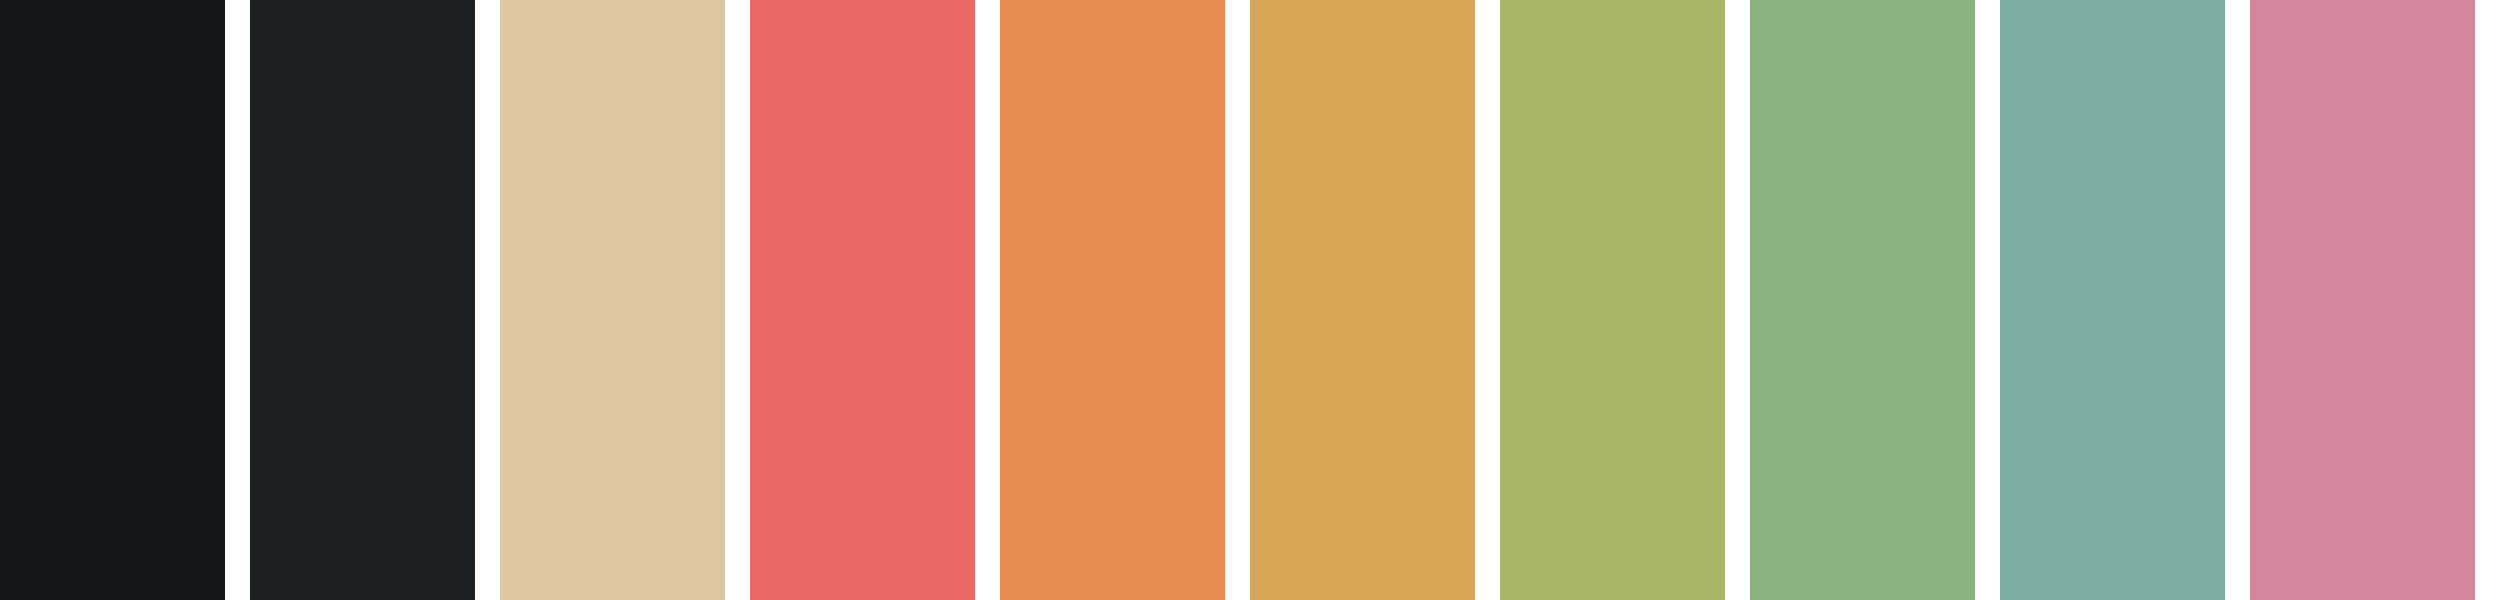
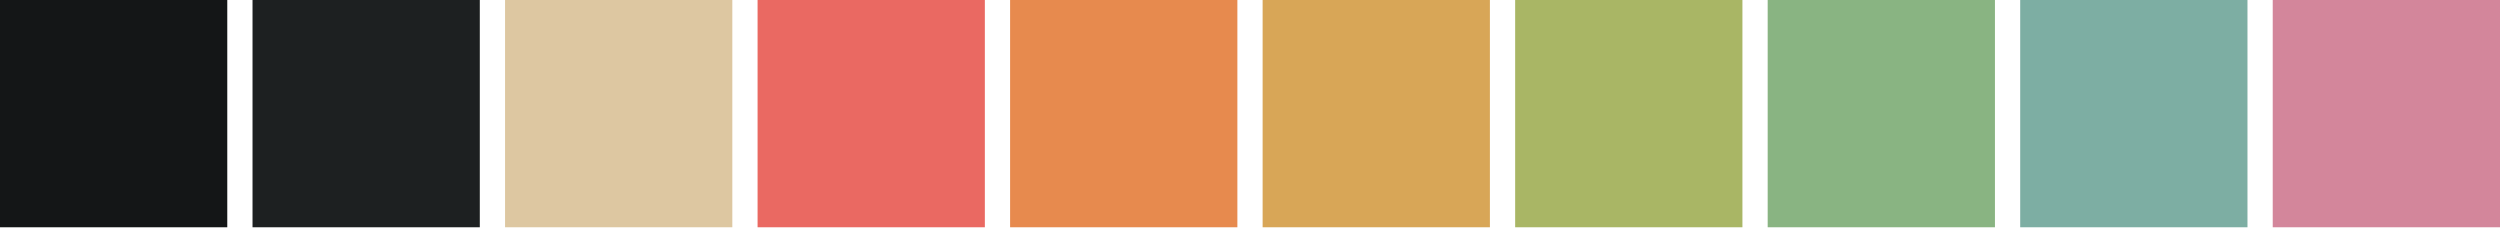
- <svg xmlns="http://www.w3.org/2000/svg" version="1.1" viewBox="0 0 500 120" xml:space="preserve">
-   <rect fill="#141617" x="0" y="0" width="45" height="120" />,
-   <rect fill="#1d2021" x="50" y="0" width="45" height="120" />,
-   <rect fill="#ddc7a1" x="100" y="0" width="45" height="120" />,
-   <rect fill="#ea6962" x="150" y="0" width="45" height="120" />,
-   <rect fill="#e78a4e" x="200" y="0" width="45" height="120" />,
-   <rect fill="#d8a657" x="250" y="0" width="45" height="120" />,
-   <rect fill="#a9b665" x="300" y="0" width="45" height="120" />,
-   <rect fill="#89b482" x="350" y="0" width="45" height="120" />,
-   <rect fill="#7daea3" x="400" y="0" width="45" height="120" />,
-   <rect fill="#d3869b" x="450" y="0" width="45" height="120" />
+ <svg xmlns="http://www.w3.org/2000/svg" version="1.1" viewBox="0 0 495 45" xml:space="preserve">
+   <rect fill="#141617" x="0" y="0" width="45" height="45" />,
+   <rect fill="#1d2021" x="50" y="0" width="45" height="45" />,
+   <rect fill="#ddc7a1" x="100" y="0" width="45" height="45" />,
+   <rect fill="#ea6962" x="150" y="0" width="45" height="45" />,
+   <rect fill="#e78a4e" x="200" y="0" width="45" height="45" />,
+   <rect fill="#d8a657" x="250" y="0" width="45" height="45" />,
+   <rect fill="#a9b665" x="300" y="0" width="45" height="45" />,
+   <rect fill="#89b482" x="350" y="0" width="45" height="45" />,
+   <rect fill="#7daea3" x="400" y="0" width="45" height="45" />,
+   <rect fill="#d3869b" x="450" y="0" width="45" height="45" />
</svg>
